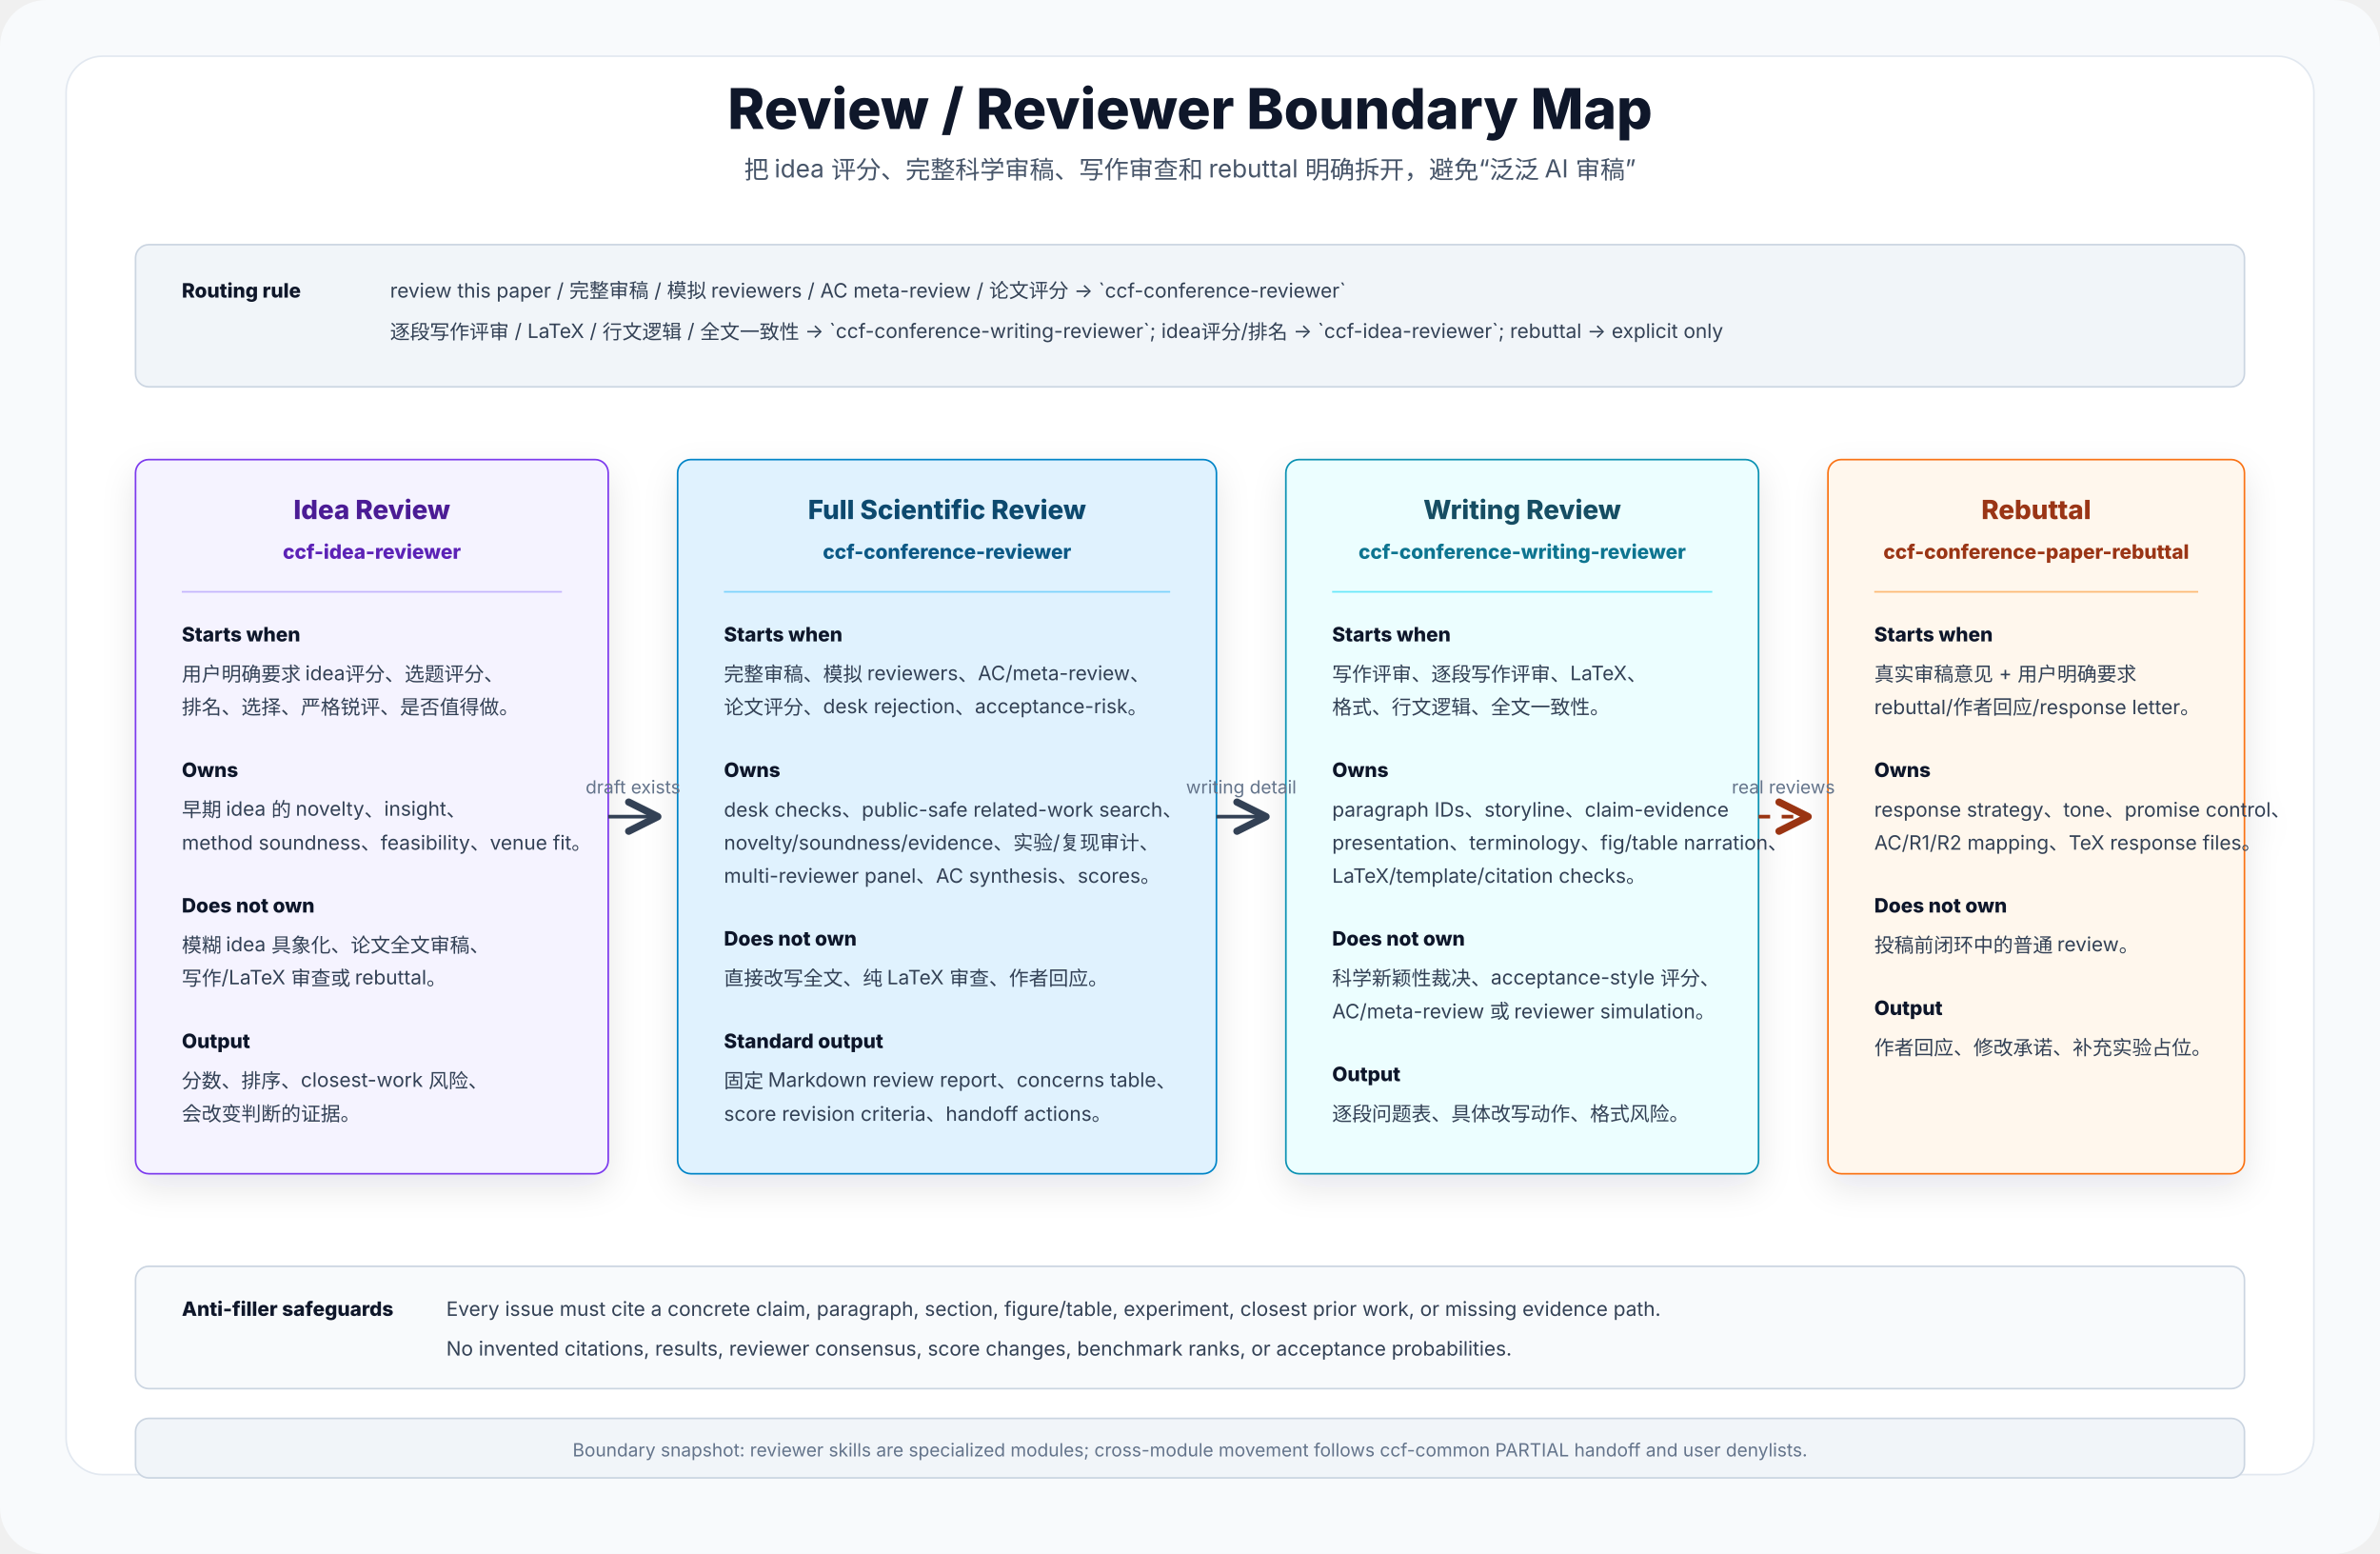
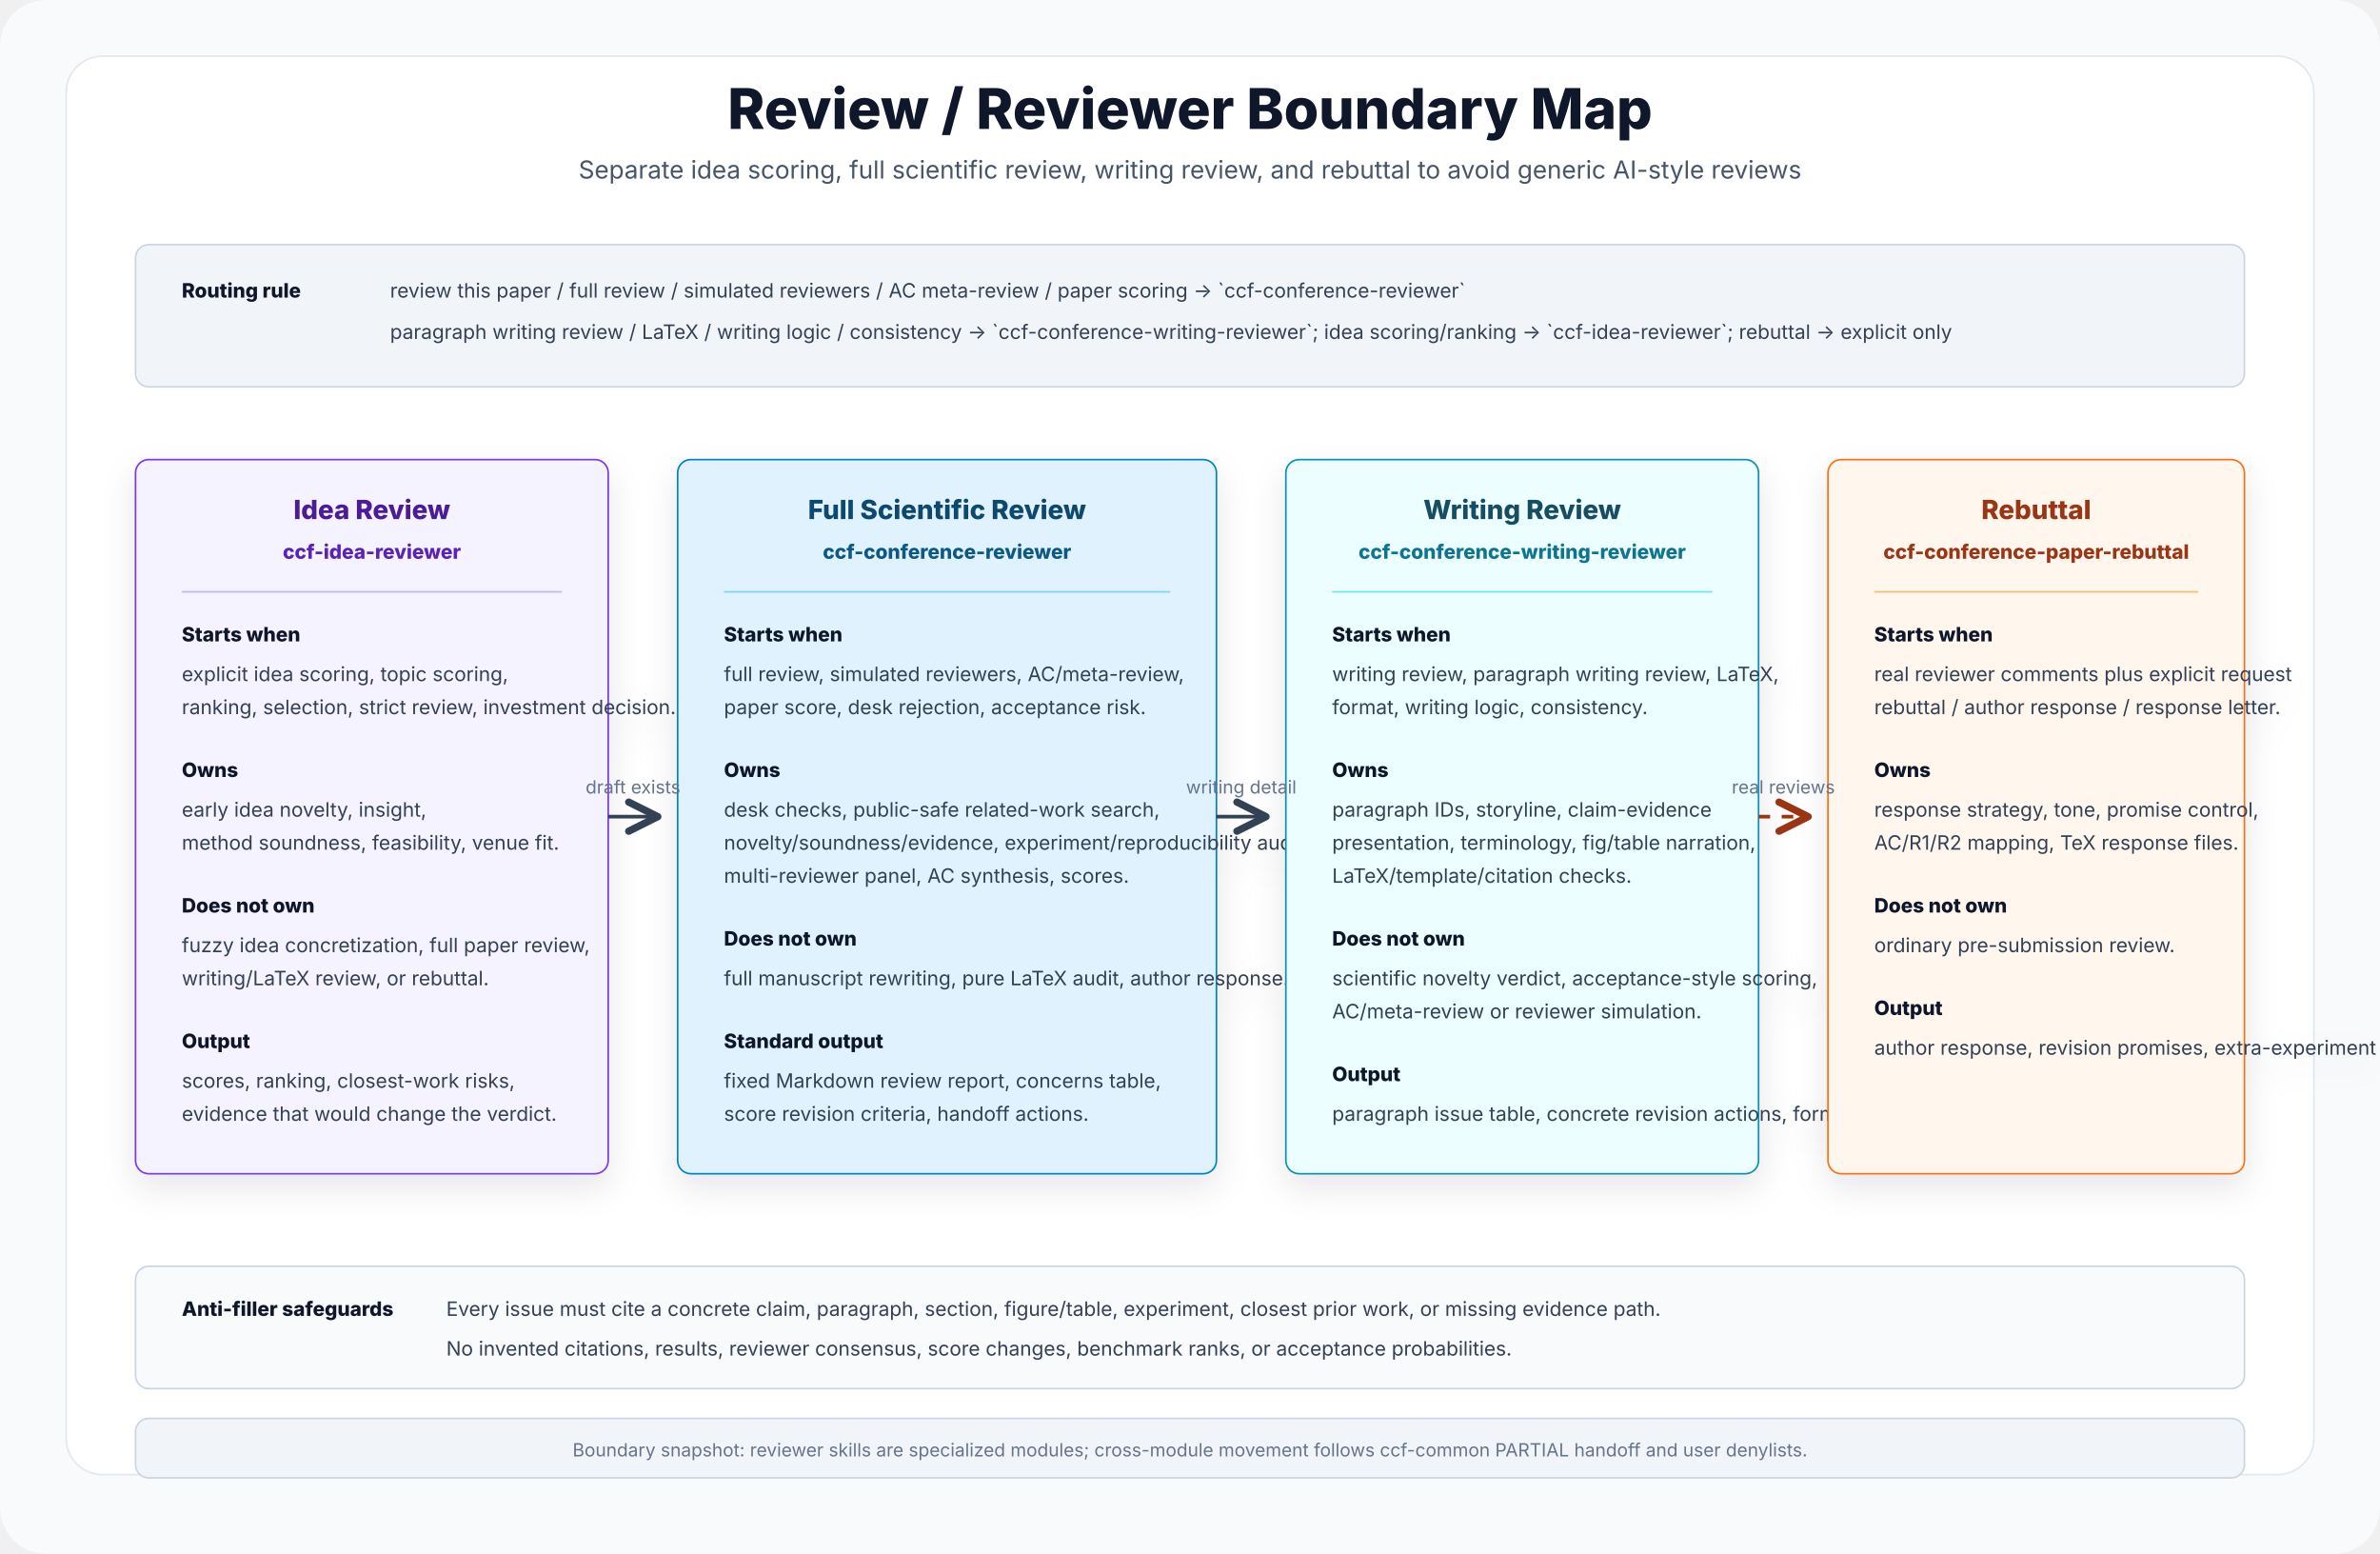
<svg xmlns="http://www.w3.org/2000/svg" width="1440" height="940" viewBox="0 0 1440 940" fill="none" role="img" aria-labelledby="title desc">
  <defs>
    <filter id="shadow" x="-12%" y="-18%" width="124%" height="140%" color-interpolation-filters="sRGB">
      <feDropShadow dx="0" dy="8" stdDeviation="10" flood-color="#0f172a" flood-opacity="0.1" />
    </filter>
    <marker id="arrow" markerWidth="12" markerHeight="12" refX="10" refY="6" orient="auto" markerUnits="strokeWidth">
      <path d="M2 2L10 6L2 10" stroke="#334155" stroke-width="2" stroke-linecap="round" stroke-linejoin="round" />
    </marker>
    <marker id="arrowOrange" markerWidth="12" markerHeight="12" refX="10" refY="6" orient="auto" markerUnits="strokeWidth">
      <path d="M2 2L10 6L2 10" stroke="#9a3412" stroke-width="2" stroke-linecap="round" stroke-linejoin="round" />
    </marker>
    <style>
      .font{font-family:"Microsoft YaHei","Noto Sans SC","Inter","Segoe UI",Arial,sans-serif}
      .title{font-size:34px;font-weight:800;fill:#0f172a}
      .sub{font-size:15px;fill:#475569}
      .h{font-size:16px;font-weight:800}
      .b{font-size:12px;fill:#334155}
      .s{font-size:11px;fill:#64748b}
      .skill{font-size:12px;font-weight:800}
      .label{font-size:12px;font-weight:800;fill:#0f172a}
    </style>
  </defs>
  <rect width="1440" height="940" rx="28" fill="#f8fafc" />
  <rect x="40" y="34" width="1360" height="858" rx="22" fill="#ffffff" stroke="#e2e8f0" />
  <text x="720" y="78" text-anchor="middle" class="font title">Review / Reviewer Boundary Map</text>
-   <text x="720" y="108" text-anchor="middle" class="font sub">把 idea 评分、完整科学审稿、写作审查和 rebuttal 明确拆开，避免“泛泛 AI 审稿”</text>
+   <text x="720" y="108" text-anchor="middle" class="font sub">Separate idea scoring, full scientific review, writing review, and rebuttal to avoid generic AI-style reviews</text>
  <rect x="82" y="148" width="1276" height="86" rx="8" fill="#f1f5f9" stroke="#cbd5e1" />
  <text x="110" y="180" class="font label">Routing rule</text>
-   <text x="236" y="180" class="font b">review this paper / 完整审稿 / 模拟 reviewers / AC meta-review / 论文评分 -&gt; `ccf-conference-reviewer`</text>
-   <text x="236" y="205" class="font b">逐段写作评审 / LaTeX / 行文逻辑 / 全文一致性 -&gt; `ccf-conference-writing-reviewer`; idea评分/排名 -&gt; `ccf-idea-reviewer`; rebuttal -&gt; explicit only</text>
+   <text x="236" y="180" class="font b">review this paper / full review / simulated reviewers / AC meta-review / paper scoring -&gt; `ccf-conference-reviewer`</text>
+   <text x="236" y="205" class="font b">paragraph writing review / LaTeX / writing logic / consistency -&gt; `ccf-conference-writing-reviewer`; idea scoring/ranking -&gt; `ccf-idea-reviewer`; rebuttal -&gt; explicit only</text>
  <g filter="url(#shadow)">
    <rect x="82" y="278" width="286" height="432" rx="8" fill="#f5f3ff" stroke="#7c3aed" />
    <text x="225" y="314" text-anchor="middle" class="font h" fill="#4c1d95">Idea Review</text>
    <text x="225" y="338" text-anchor="middle" class="font skill" fill="#5b21b6">ccf-idea-reviewer</text>
    <line x1="110" y1="358" x2="340" y2="358" stroke="#c4b5fd" />
    <text x="110" y="388" class="font label">Starts when</text>
-     <text x="110" y="412" class="font b">用户明确要求 idea评分、选题评分、</text>
-     <text x="110" y="432" class="font b">排名、选择、严格锐评、是否值得做。</text>
+     <text x="110" y="412" class="font b">explicit idea scoring, topic scoring,</text>
+     <text x="110" y="432" class="font b">ranking, selection, strict review, investment decision.</text>
    <text x="110" y="470" class="font label">Owns</text>
-     <text x="110" y="494" class="font b">早期 idea 的 novelty、insight、</text>
-     <text x="110" y="514" class="font b">method soundness、feasibility、venue fit。</text>
+     <text x="110" y="494" class="font b">early idea novelty, insight,</text>
+     <text x="110" y="514" class="font b">method soundness, feasibility, venue fit.</text>
    <text x="110" y="552" class="font label">Does not own</text>
-     <text x="110" y="576" class="font b">模糊 idea 具象化、论文全文审稿、</text>
-     <text x="110" y="596" class="font b">写作/LaTeX 审查或 rebuttal。</text>
+     <text x="110" y="576" class="font b">fuzzy idea concretization, full paper review,</text>
+     <text x="110" y="596" class="font b">writing/LaTeX review, or rebuttal.</text>
    <text x="110" y="634" class="font label">Output</text>
-     <text x="110" y="658" class="font b">分数、排序、closest-work 风险、</text>
-     <text x="110" y="678" class="font b">会改变判断的证据。</text>
+     <text x="110" y="658" class="font b">scores, ranking, closest-work risks,</text>
+     <text x="110" y="678" class="font b">evidence that would change the verdict.</text>
  </g>
  <g filter="url(#shadow)">
    <rect x="410" y="278" width="326" height="432" rx="8" fill="#e0f2fe" stroke="#0284c7" />
    <text x="573" y="314" text-anchor="middle" class="font h" fill="#0c4a6e">Full Scientific Review</text>
    <text x="573" y="338" text-anchor="middle" class="font skill" fill="#075985">ccf-conference-reviewer</text>
    <line x1="438" y1="358" x2="708" y2="358" stroke="#7dd3fc" />
    <text x="438" y="388" class="font label">Starts when</text>
-     <text x="438" y="412" class="font b">完整审稿、模拟 reviewers、AC/meta-review、</text>
-     <text x="438" y="432" class="font b">论文评分、desk rejection、acceptance-risk。</text>
+     <text x="438" y="412" class="font b">full review, simulated reviewers, AC/meta-review,</text>
+     <text x="438" y="432" class="font b">paper score, desk rejection, acceptance risk.</text>
    <text x="438" y="470" class="font label">Owns</text>
-     <text x="438" y="494" class="font b">desk checks、public-safe related-work search、</text>
-     <text x="438" y="514" class="font b">novelty/soundness/evidence、实验/复现审计、</text>
-     <text x="438" y="534" class="font b">multi-reviewer panel、AC synthesis、scores。</text>
+     <text x="438" y="494" class="font b">desk checks, public-safe related-work search,</text>
+     <text x="438" y="514" class="font b">novelty/soundness/evidence, experiment/reproducibility audit,</text>
+     <text x="438" y="534" class="font b">multi-reviewer panel, AC synthesis, scores.</text>
    <text x="438" y="572" class="font label">Does not own</text>
-     <text x="438" y="596" class="font b">直接改写全文、纯 LaTeX 审查、作者回应。</text>
+     <text x="438" y="596" class="font b">full manuscript rewriting, pure LaTeX audit, author response.</text>
    <text x="438" y="634" class="font label">Standard output</text>
-     <text x="438" y="658" class="font b">固定 Markdown review report、concerns table、</text>
-     <text x="438" y="678" class="font b">score revision criteria、handoff actions。</text>
+     <text x="438" y="658" class="font b">fixed Markdown review report, concerns table,</text>
+     <text x="438" y="678" class="font b">score revision criteria, handoff actions.</text>
  </g>
  <g filter="url(#shadow)">
    <rect x="778" y="278" width="286" height="432" rx="8" fill="#ecfeff" stroke="#0891b2" />
    <text x="921" y="314" text-anchor="middle" class="font h" fill="#164e63">Writing Review</text>
    <text x="921" y="338" text-anchor="middle" class="font skill" fill="#0e7490">ccf-conference-writing-reviewer</text>
    <line x1="806" y1="358" x2="1036" y2="358" stroke="#67e8f9" />
    <text x="806" y="388" class="font label">Starts when</text>
-     <text x="806" y="412" class="font b">写作评审、逐段写作评审、LaTeX、</text>
-     <text x="806" y="432" class="font b">格式、行文逻辑、全文一致性。</text>
+     <text x="806" y="412" class="font b">writing review, paragraph writing review, LaTeX,</text>
+     <text x="806" y="432" class="font b">format, writing logic, consistency.</text>
    <text x="806" y="470" class="font label">Owns</text>
-     <text x="806" y="494" class="font b">paragraph IDs、storyline、claim-evidence</text>
-     <text x="806" y="514" class="font b">presentation、terminology、fig/table narration、</text>
-     <text x="806" y="534" class="font b">LaTeX/template/citation checks。</text>
+     <text x="806" y="494" class="font b">paragraph IDs, storyline, claim-evidence</text>
+     <text x="806" y="514" class="font b">presentation, terminology, fig/table narration,</text>
+     <text x="806" y="534" class="font b">LaTeX/template/citation checks.</text>
    <text x="806" y="572" class="font label">Does not own</text>
-     <text x="806" y="596" class="font b">科学新颖性裁决、acceptance-style 评分、</text>
-     <text x="806" y="616" class="font b">AC/meta-review 或 reviewer simulation。</text>
+     <text x="806" y="596" class="font b">scientific novelty verdict, acceptance-style scoring,</text>
+     <text x="806" y="616" class="font b">AC/meta-review or reviewer simulation.</text>
    <text x="806" y="654" class="font label">Output</text>
-     <text x="806" y="678" class="font b">逐段问题表、具体改写动作、格式风险。</text>
+     <text x="806" y="678" class="font b">paragraph issue table, concrete revision actions, format risks.</text>
  </g>
  <g filter="url(#shadow)">
    <rect x="1106" y="278" width="252" height="432" rx="8" fill="#fff7ed" stroke="#f97316" />
    <text x="1232" y="314" text-anchor="middle" class="font h" fill="#9a3412">Rebuttal</text>
    <text x="1232" y="338" text-anchor="middle" class="font skill" fill="#9a3412">ccf-conference-paper-rebuttal</text>
    <line x1="1134" y1="358" x2="1330" y2="358" stroke="#fdba74" />
    <text x="1134" y="388" class="font label">Starts when</text>
-     <text x="1134" y="412" class="font b">真实审稿意见 + 用户明确要求</text>
-     <text x="1134" y="432" class="font b">rebuttal/作者回应/response letter。</text>
+     <text x="1134" y="412" class="font b">real reviewer comments plus explicit request</text>
+     <text x="1134" y="432" class="font b">rebuttal / author response / response letter.</text>
    <text x="1134" y="470" class="font label">Owns</text>
-     <text x="1134" y="494" class="font b">response strategy、tone、promise control、</text>
-     <text x="1134" y="514" class="font b">AC/R1/R2 mapping、TeX response files。</text>
+     <text x="1134" y="494" class="font b">response strategy, tone, promise control,</text>
+     <text x="1134" y="514" class="font b">AC/R1/R2 mapping, TeX response files.</text>
    <text x="1134" y="552" class="font label">Does not own</text>
-     <text x="1134" y="576" class="font b">投稿前闭环中的普通 review。</text>
+     <text x="1134" y="576" class="font b">ordinary pre-submission review.</text>
    <text x="1134" y="614" class="font label">Output</text>
-     <text x="1134" y="638" class="font b">作者回应、修改承诺、补充实验占位。</text>
+     <text x="1134" y="638" class="font b">author response, revision promises, extra-experiment placeholders.</text>
  </g>
  <path d="M368 494H398" stroke="#334155" stroke-width="2.2" marker-end="url(#arrow)" />
  <text x="383" y="480" text-anchor="middle" class="font s">draft exists</text>
  <path d="M736 494H766" stroke="#334155" stroke-width="2.2" marker-end="url(#arrow)" />
  <text x="751" y="480" text-anchor="middle" class="font s">writing detail</text>
  <path d="M1064 494H1094" stroke="#9a3412" stroke-width="2.2" stroke-dasharray="7 7" marker-end="url(#arrowOrange)" />
  <text x="1079" y="480" text-anchor="middle" class="font s" fill="#9a3412">real reviews</text>
  <rect x="82" y="766" width="1276" height="74" rx="8" fill="#f8fafc" stroke="#cbd5e1" />
  <text x="110" y="796" class="font label">Anti-filler safeguards</text>
  <text x="270" y="796" class="font b">Every issue must cite a concrete claim, paragraph, section, figure/table, experiment, closest prior work, or missing evidence path.</text>
  <text x="270" y="820" class="font b">No invented citations, results, reviewer consensus, score changes, benchmark ranks, or acceptance probabilities.</text>
  <rect x="82" y="858" width="1276" height="36" rx="8" fill="#f1f5f9" stroke="#cbd5e1" />
  <text x="720" y="881" text-anchor="middle" class="font s">Boundary snapshot: reviewer skills are specialized modules; cross-module movement follows ccf-common PARTIAL handoff and user denylists.</text>
</svg>
